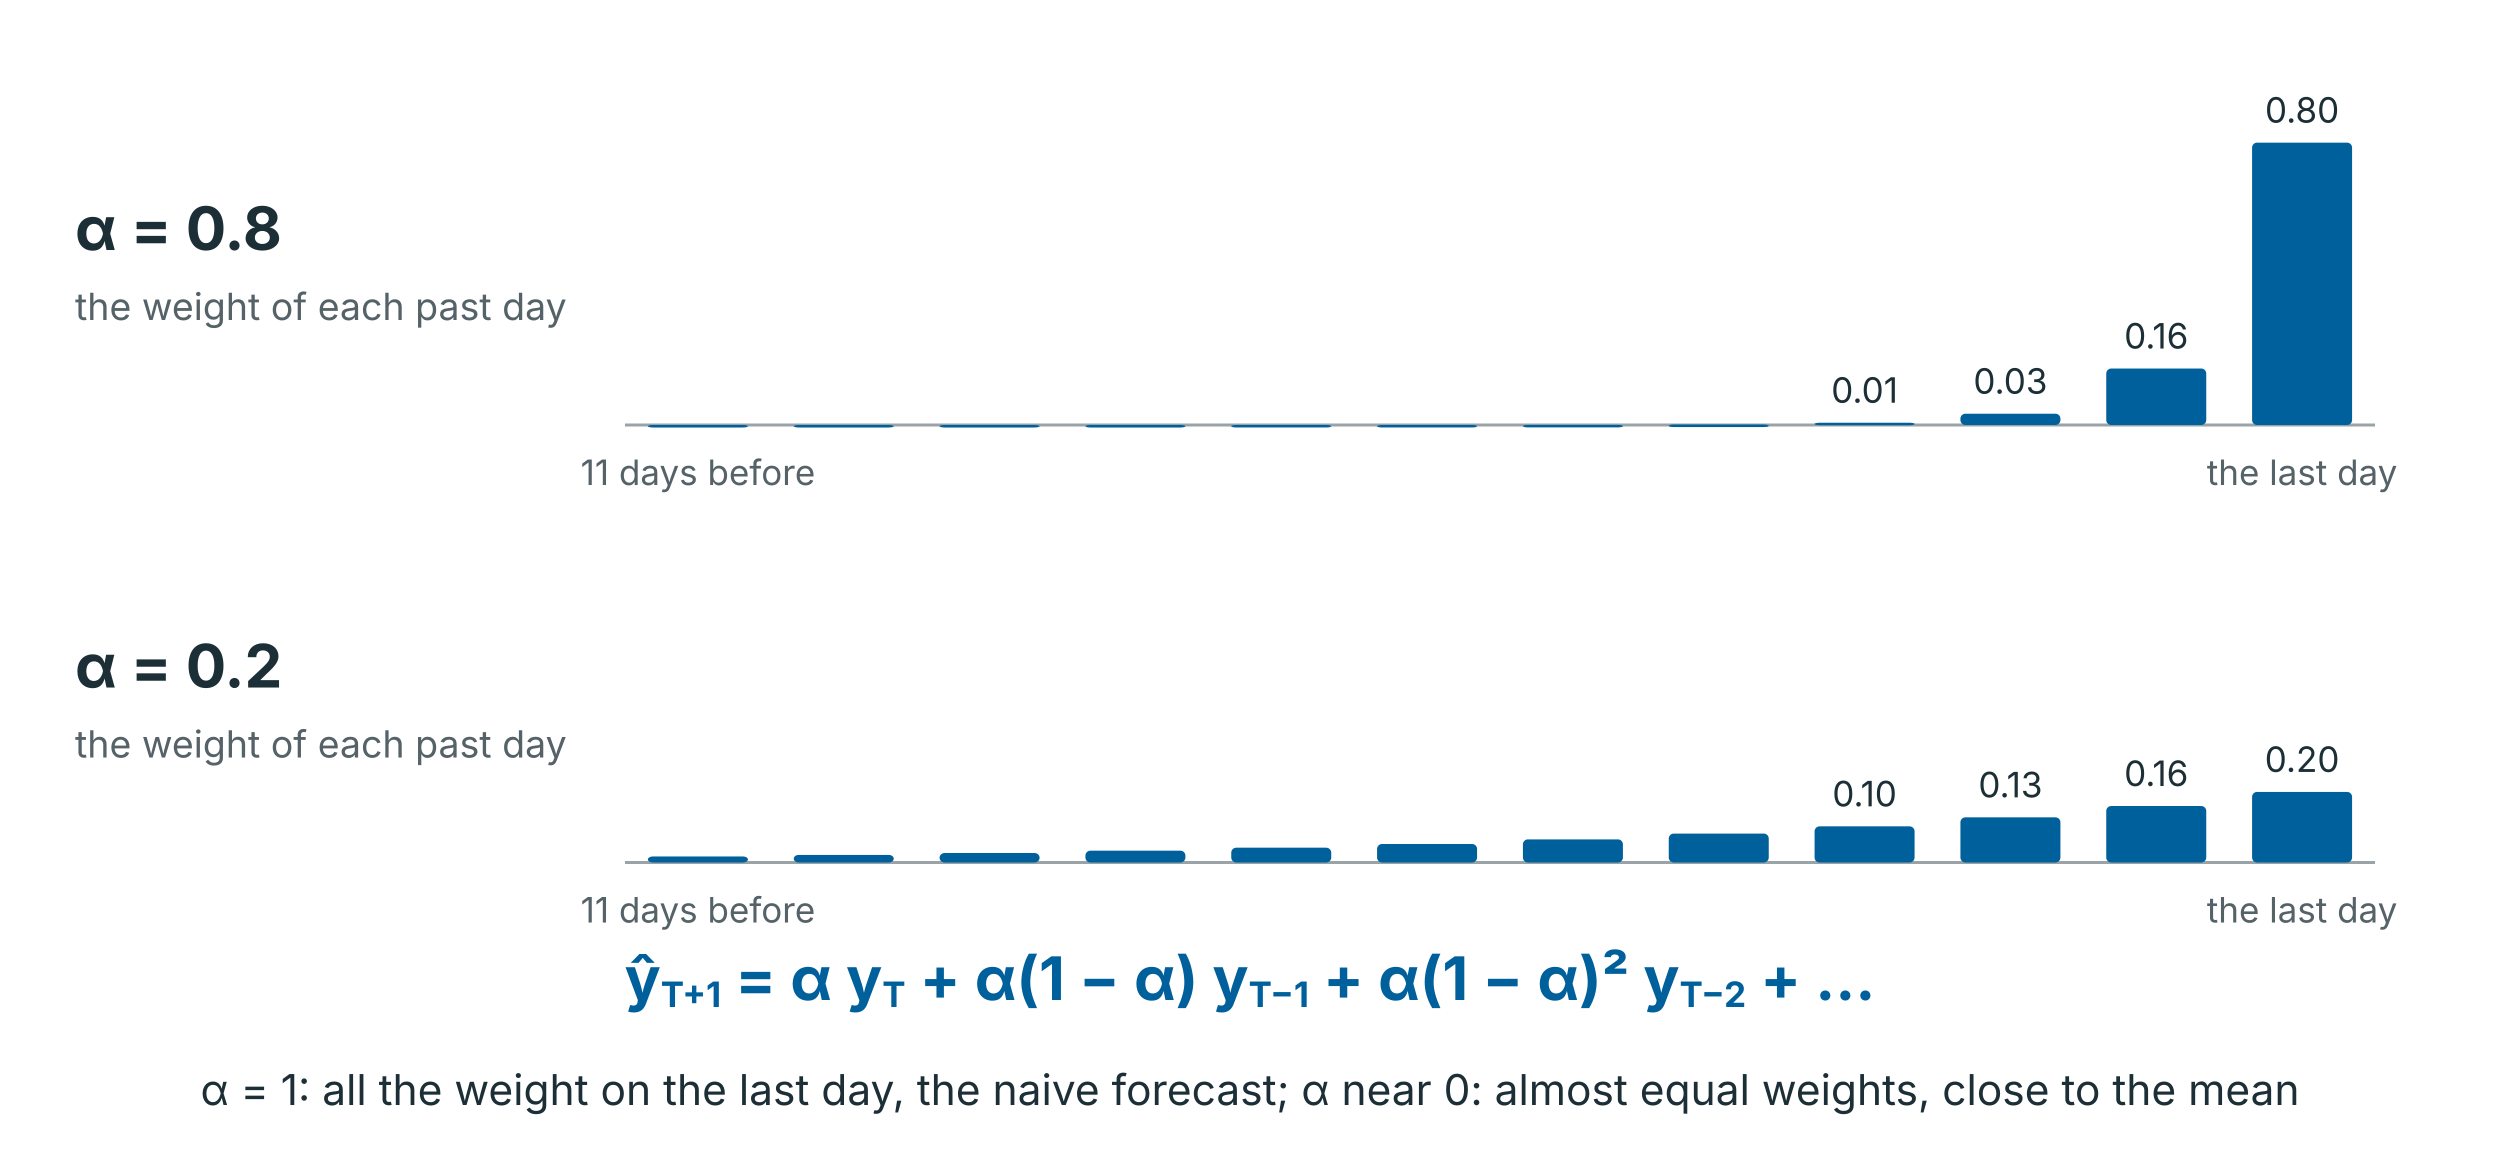
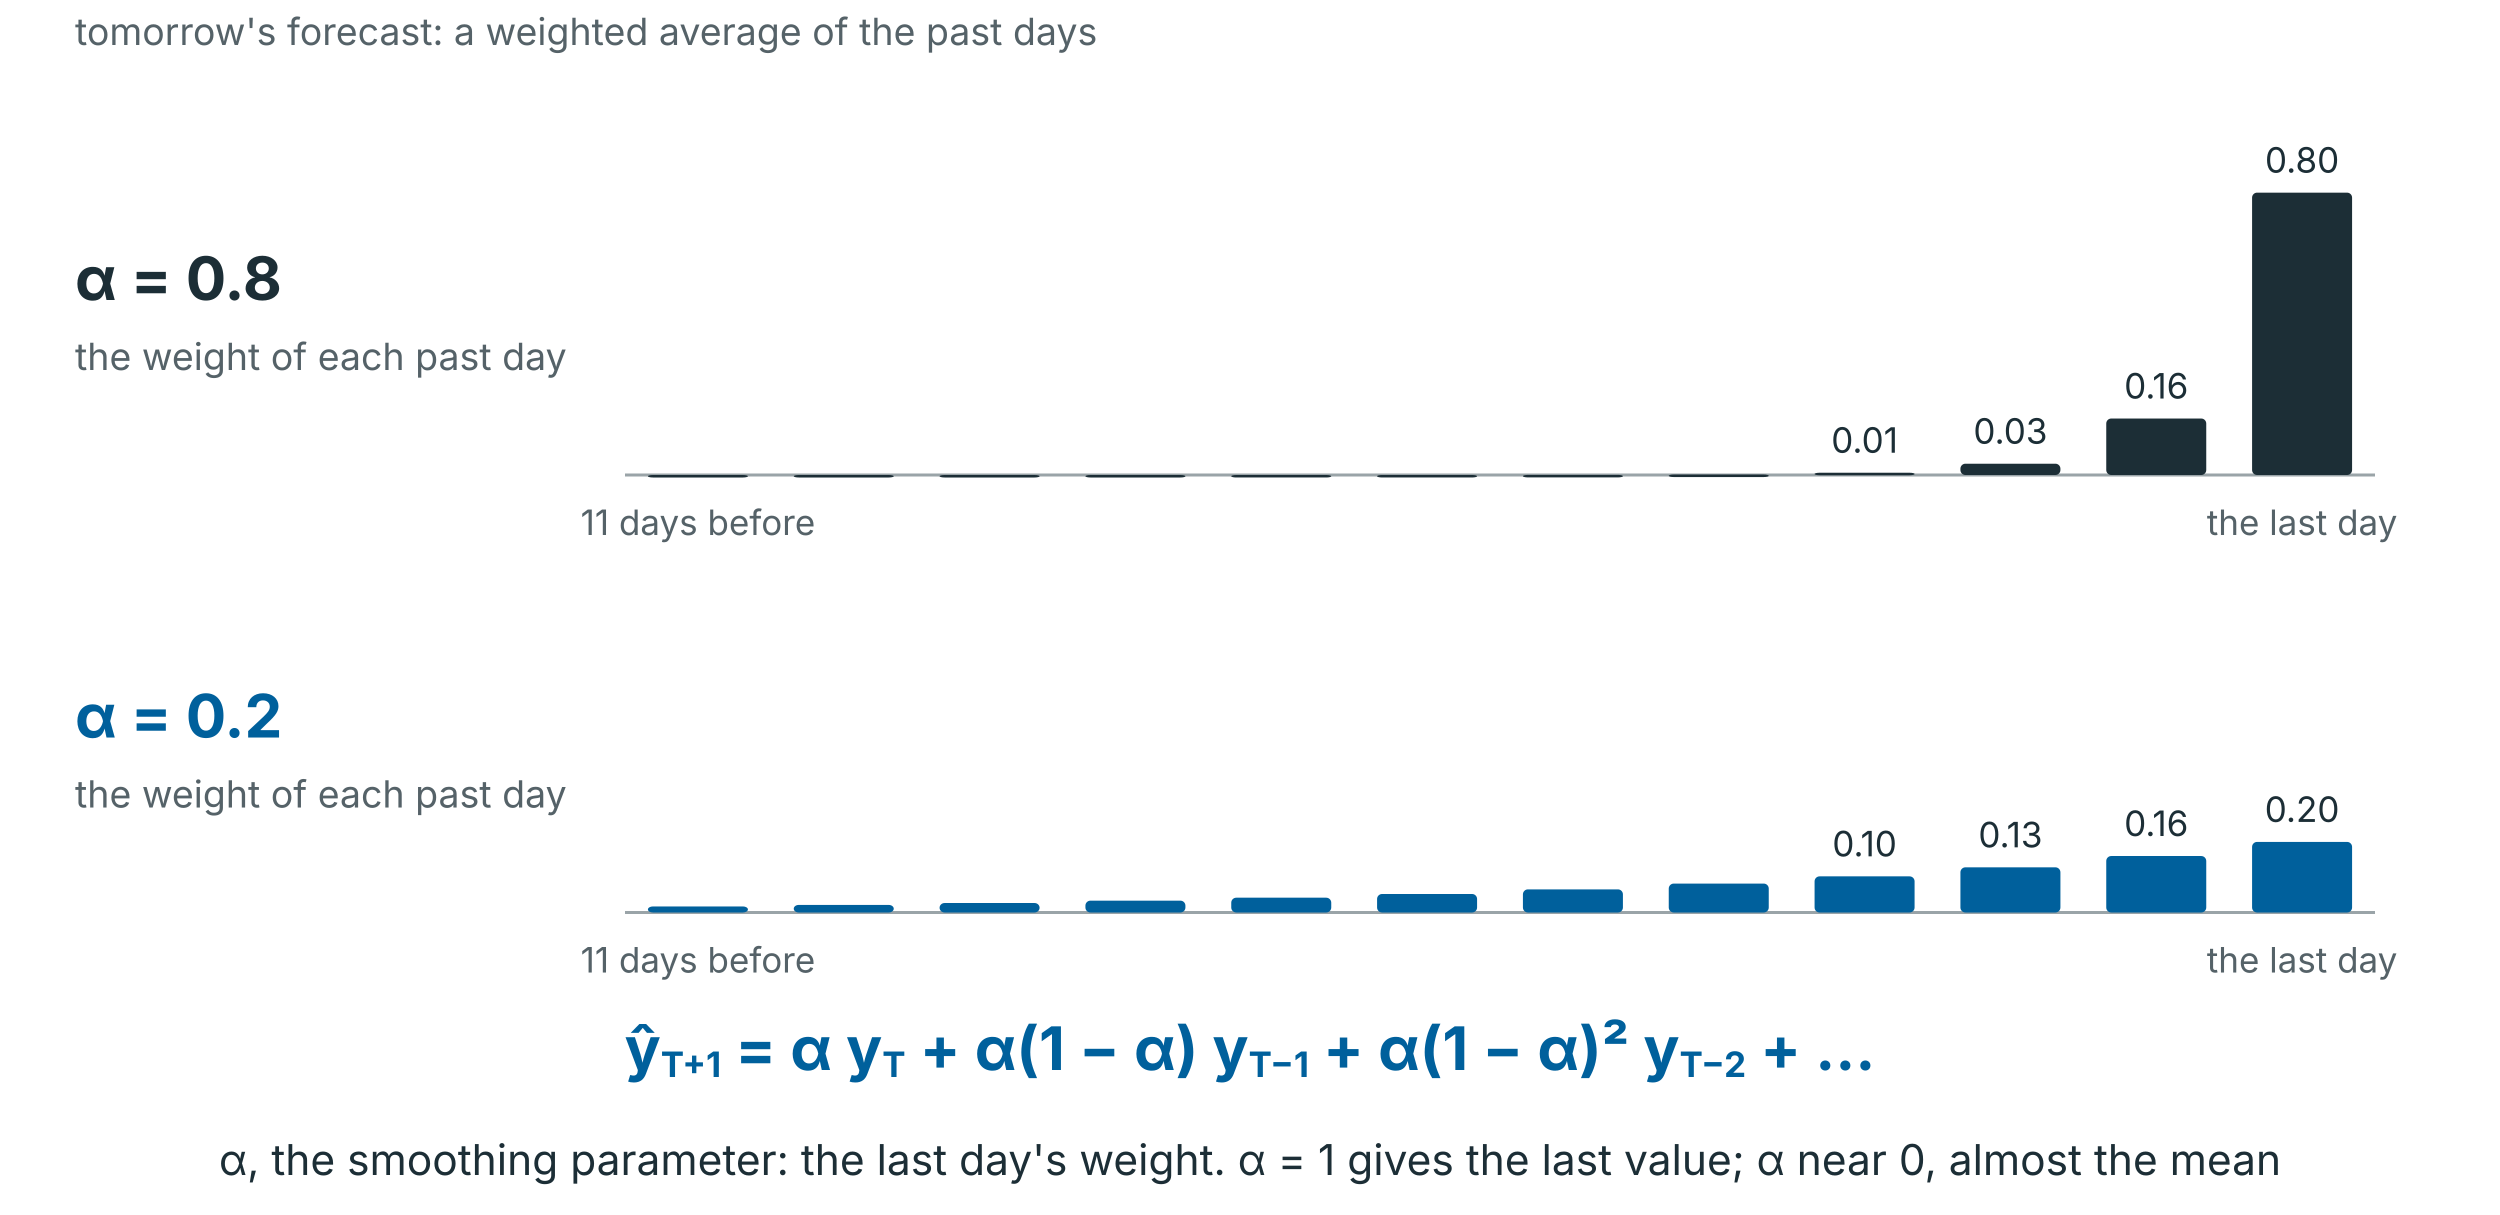
- <svg xmlns="http://www.w3.org/2000/svg" viewBox="0 0 1000 460" font-family="Inter, Arimo, Helvetica, sans-serif">
+ <svg xmlns="http://www.w3.org/2000/svg" viewBox="0 0 1000 486" font-family="Inter, Arimo, Helvetica, sans-serif">
  <defs>
    <marker id="ah" viewBox="0 0 10 10" refX="9" refY="5" markerWidth="7" markerHeight="7" orient="auto-start-reverse">
      <path d="M0,0 L10,5 L0,10 z" fill="#1c2e36" />
    </marker>
    <marker id="ahA" viewBox="0 0 10 10" refX="9" refY="5" markerWidth="7" markerHeight="7" orient="auto-start-reverse">
      <path class="accent-fill" d="M0,0 L10,5 L0,10 z" fill="#00609c" />
    </marker>
  </defs>
  <g data-step="1">
-     <text x="30" y="100" font-size="24" font-weight="bold" text-anchor="start" fill="#1c2e36">α = 0.8</text>
-     <text x="30" y="128" font-size="15" font-weight="normal" text-anchor="start" fill="#556268">the weight of each past day</text>
-     <line x1="250" y1="170.0" x2="950" y2="170.0" stroke="#9aa4a8" stroke-width="1.2" />
-     <rect class="accent-fill" x="900.833" y="57.059" width="40" height="112.941" rx="2" fill="#00609c" />
-     <text x="920.833" y="49.059" font-size="14" font-weight="normal" text-anchor="middle" fill="#1c2e36">0.80</text>
-     <rect class="accent-fill" x="842.5" y="147.412" width="40" height="22.588" rx="2" fill="#00609c" />
-     <text x="862.5" y="139.412" font-size="14" font-weight="normal" text-anchor="middle" fill="#1c2e36">0.16</text>
-     <rect class="accent-fill" x="784.167" y="165.482" width="40" height="4.518" rx="2" fill="#00609c" />
-     <text x="804.167" y="157.482" font-size="14" font-weight="normal" text-anchor="middle" fill="#1c2e36">0.03</text>
-     <rect class="accent-fill" x="725.833" y="169.096" width="40" height="1" rx="2" fill="#00609c" />
-     <text x="745.833" y="161.096" font-size="14" font-weight="normal" text-anchor="middle" fill="#1c2e36">0.01</text>
-     <rect class="accent-fill" x="667.5" y="169.819" width="40" height="1" rx="2" fill="#00609c" />
-     <rect class="accent-fill" x="609.167" y="169.964" width="40" height="1" rx="2" fill="#00609c" />
-     <rect class="accent-fill" x="550.833" y="169.993" width="40" height="1" rx="2" fill="#00609c" />
-     <rect class="accent-fill" x="492.5" y="169.999" width="40" height="1" rx="2" fill="#00609c" />
-     <rect class="accent-fill" x="434.167" y="170" width="40" height="1" rx="2" fill="#00609c" />
-     <rect class="accent-fill" x="375.833" y="170" width="40" height="1" rx="2" fill="#00609c" />
-     <rect class="accent-fill" x="317.5" y="170" width="40" height="1" rx="2" fill="#00609c" />
-     <rect class="accent-fill" x="259.167" y="170" width="40" height="1" rx="2" fill="#00609c" />
-     <text x="920.833" y="194.0" font-size="14" font-weight="normal" text-anchor="middle" fill="#556268">the last day</text>
-     <text x="279.167" y="194.0" font-size="14" font-weight="normal" text-anchor="middle" fill="#556268">11 days before</text>
+     <text x="30" y="18" font-size="15" font-weight="normal" text-anchor="start" fill="#556268">tomorrow's forecast: a weighted average of the past days</text>
+     <text x="30" y="120" font-size="24" font-weight="bold" text-anchor="start" fill="#1c2e36">α = 0.8</text>
+     <text x="30" y="148" font-size="15" font-weight="normal" text-anchor="start" fill="#556268">the weight of each past day</text>
+     <line x1="250" y1="190.0" x2="950" y2="190.0" stroke="#9aa4a8" stroke-width="1.2" />
+     <rect x="900.833" y="77.059" width="40" height="112.941" rx="2" fill="#1c2e36" />
+     <text x="920.833" y="69.059" font-size="14" font-weight="normal" text-anchor="middle" fill="#1c2e36">0.80</text>
+     <rect x="842.5" y="167.412" width="40" height="22.588" rx="2" fill="#1c2e36" />
+     <text x="862.5" y="159.412" font-size="14" font-weight="normal" text-anchor="middle" fill="#1c2e36">0.16</text>
+     <rect x="784.167" y="185.482" width="40" height="4.518" rx="2" fill="#1c2e36" />
+     <text x="804.167" y="177.482" font-size="14" font-weight="normal" text-anchor="middle" fill="#1c2e36">0.03</text>
+     <rect x="725.833" y="189.096" width="40" height="1" rx="2" fill="#1c2e36" />
+     <text x="745.833" y="181.096" font-size="14" font-weight="normal" text-anchor="middle" fill="#1c2e36">0.01</text>
+     <rect x="667.5" y="189.819" width="40" height="1" rx="2" fill="#1c2e36" />
+     <rect x="609.167" y="189.964" width="40" height="1" rx="2" fill="#1c2e36" />
+     <rect x="550.833" y="189.993" width="40" height="1" rx="2" fill="#1c2e36" />
+     <rect x="492.5" y="189.999" width="40" height="1" rx="2" fill="#1c2e36" />
+     <rect x="434.167" y="190" width="40" height="1" rx="2" fill="#1c2e36" />
+     <rect x="375.833" y="190" width="40" height="1" rx="2" fill="#1c2e36" />
+     <rect x="317.5" y="190" width="40" height="1" rx="2" fill="#1c2e36" />
+     <rect x="259.167" y="190" width="40" height="1" rx="2" fill="#1c2e36" />
+     <text x="920.833" y="214.0" font-size="14" font-weight="normal" text-anchor="middle" fill="#556268">the last day</text>
+     <text x="279.167" y="214.0" font-size="14" font-weight="normal" text-anchor="middle" fill="#556268">11 days before</text>
  </g>
  <g data-step="2">
-     <text x="30" y="275" font-size="24" font-weight="bold" text-anchor="start" fill="#1c2e36">α = 0.2</text>
-     <text x="30" y="303" font-size="15" font-weight="normal" text-anchor="start" fill="#556268">the weight of each past day</text>
-     <line x1="250" y1="345.0" x2="950" y2="345.0" stroke="#9aa4a8" stroke-width="1.2" />
-     <rect class="accent-fill" x="900.833" y="316.765" width="40" height="28.235" rx="2" fill="#00609c" />
-     <text x="920.833" y="308.765" font-size="14" font-weight="normal" text-anchor="middle" fill="#1c2e36">0.20</text>
-     <rect class="accent-fill" x="842.5" y="322.412" width="40" height="22.588" rx="2" fill="#00609c" />
-     <text x="862.5" y="314.412" font-size="14" font-weight="normal" text-anchor="middle" fill="#1c2e36">0.16</text>
-     <rect class="accent-fill" x="784.167" y="326.929" width="40" height="18.071" rx="2" fill="#00609c" />
-     <text x="804.167" y="318.929" font-size="14" font-weight="normal" text-anchor="middle" fill="#1c2e36">0.13</text>
-     <rect class="accent-fill" x="725.833" y="330.544" width="40" height="14.456" rx="2" fill="#00609c" />
-     <text x="745.833" y="322.544" font-size="14" font-weight="normal" text-anchor="middle" fill="#1c2e36">0.10</text>
-     <rect class="accent-fill" x="667.5" y="333.435" width="40" height="11.565" rx="2" fill="#00609c" />
-     <rect class="accent-fill" x="609.167" y="335.748" width="40" height="9.252" rx="2" fill="#00609c" />
-     <rect class="accent-fill" x="550.833" y="337.598" width="40" height="7.402" rx="2" fill="#00609c" />
-     <rect class="accent-fill" x="492.5" y="339.079" width="40" height="5.921" rx="2" fill="#00609c" />
-     <rect class="accent-fill" x="434.167" y="340.263" width="40" height="4.737" rx="2" fill="#00609c" />
-     <rect class="accent-fill" x="375.833" y="341.21" width="40" height="3.79" rx="2" fill="#00609c" />
-     <rect class="accent-fill" x="317.5" y="341.968" width="40" height="3.032" rx="2" fill="#00609c" />
-     <rect class="accent-fill" x="259.167" y="342.575" width="40" height="2.425" rx="2" fill="#00609c" />
-     <text x="920.833" y="369.0" font-size="14" font-weight="normal" text-anchor="middle" fill="#556268">the last day</text>
-     <text x="279.167" y="369.0" font-size="14" font-weight="normal" text-anchor="middle" fill="#556268">11 days before</text>
+     <text class="accent-fill" x="30" y="295" font-size="24" font-weight="bold" text-anchor="start" fill="#00609c">α = 0.2</text>
+     <text x="30" y="323" font-size="15" font-weight="normal" text-anchor="start" fill="#556268">the weight of each past day</text>
+     <line x1="250" y1="365.0" x2="950" y2="365.0" stroke="#9aa4a8" stroke-width="1.2" />
+     <rect class="accent-fill" x="900.833" y="336.765" width="40" height="28.235" rx="2" fill="#00609c" />
+     <text x="920.833" y="328.765" font-size="14" font-weight="normal" text-anchor="middle" fill="#1c2e36">0.20</text>
+     <rect class="accent-fill" x="842.5" y="342.412" width="40" height="22.588" rx="2" fill="#00609c" />
+     <text x="862.5" y="334.412" font-size="14" font-weight="normal" text-anchor="middle" fill="#1c2e36">0.16</text>
+     <rect class="accent-fill" x="784.167" y="346.929" width="40" height="18.071" rx="2" fill="#00609c" />
+     <text x="804.167" y="338.929" font-size="14" font-weight="normal" text-anchor="middle" fill="#1c2e36">0.13</text>
+     <rect class="accent-fill" x="725.833" y="350.544" width="40" height="14.456" rx="2" fill="#00609c" />
+     <text x="745.833" y="342.544" font-size="14" font-weight="normal" text-anchor="middle" fill="#1c2e36">0.10</text>
+     <rect class="accent-fill" x="667.5" y="353.435" width="40" height="11.565" rx="2" fill="#00609c" />
+     <rect class="accent-fill" x="609.167" y="355.748" width="40" height="9.252" rx="2" fill="#00609c" />
+     <rect class="accent-fill" x="550.833" y="357.598" width="40" height="7.402" rx="2" fill="#00609c" />
+     <rect class="accent-fill" x="492.5" y="359.079" width="40" height="5.921" rx="2" fill="#00609c" />
+     <rect class="accent-fill" x="434.167" y="360.263" width="40" height="4.737" rx="2" fill="#00609c" />
+     <rect class="accent-fill" x="375.833" y="361.21" width="40" height="3.79" rx="2" fill="#00609c" />
+     <rect class="accent-fill" x="317.5" y="361.968" width="40" height="3.032" rx="2" fill="#00609c" />
+     <rect class="accent-fill" x="259.167" y="362.575" width="40" height="2.425" rx="2" fill="#00609c" />
+     <text x="920.833" y="389.0" font-size="14" font-weight="normal" text-anchor="middle" fill="#556268">the last day</text>
+     <text x="279.167" y="389.0" font-size="14" font-weight="normal" text-anchor="middle" fill="#556268">11 days before</text>
  </g>
  <g data-step="3">
-     <text class="accent-fill" x="500" y="400" font-size="24" font-weight="bold" text-anchor="middle" fill="#00609c">ŷ<tspan baseline-shift="sub" font-size="14">T+1</tspan> = α y<tspan baseline-shift="sub" font-size="14">T</tspan> + α(1 − α) y<tspan baseline-shift="sub" font-size="14">T−1</tspan> + α(1 − α)² y<tspan baseline-shift="sub" font-size="14">T−2</tspan> + …</text>
-     <text x="500" y="442" font-size="17" font-weight="normal" text-anchor="middle" fill="#1c2e36">α = 1: all the weight on the last day, the naive forecast;   α near 0: almost equal weights, close to the mean</text>
+     <text class="accent-fill" x="500" y="428" font-size="24" font-weight="bold" text-anchor="middle" fill="#00609c">ŷ<tspan baseline-shift="sub" font-size="14">T+1</tspan> = α y<tspan baseline-shift="sub" font-size="14">T</tspan> + α(1 − α) y<tspan baseline-shift="sub" font-size="14">T−1</tspan> + α(1 − α)² y<tspan baseline-shift="sub" font-size="14">T−2</tspan> + …</text>
+     <text x="500" y="470" font-size="17" font-weight="normal" text-anchor="middle" fill="#1c2e36">α, the smoothing parameter: the last day's weight. α = 1 gives the last value; α near 0, almost the mean</text>
  </g>
</svg>
